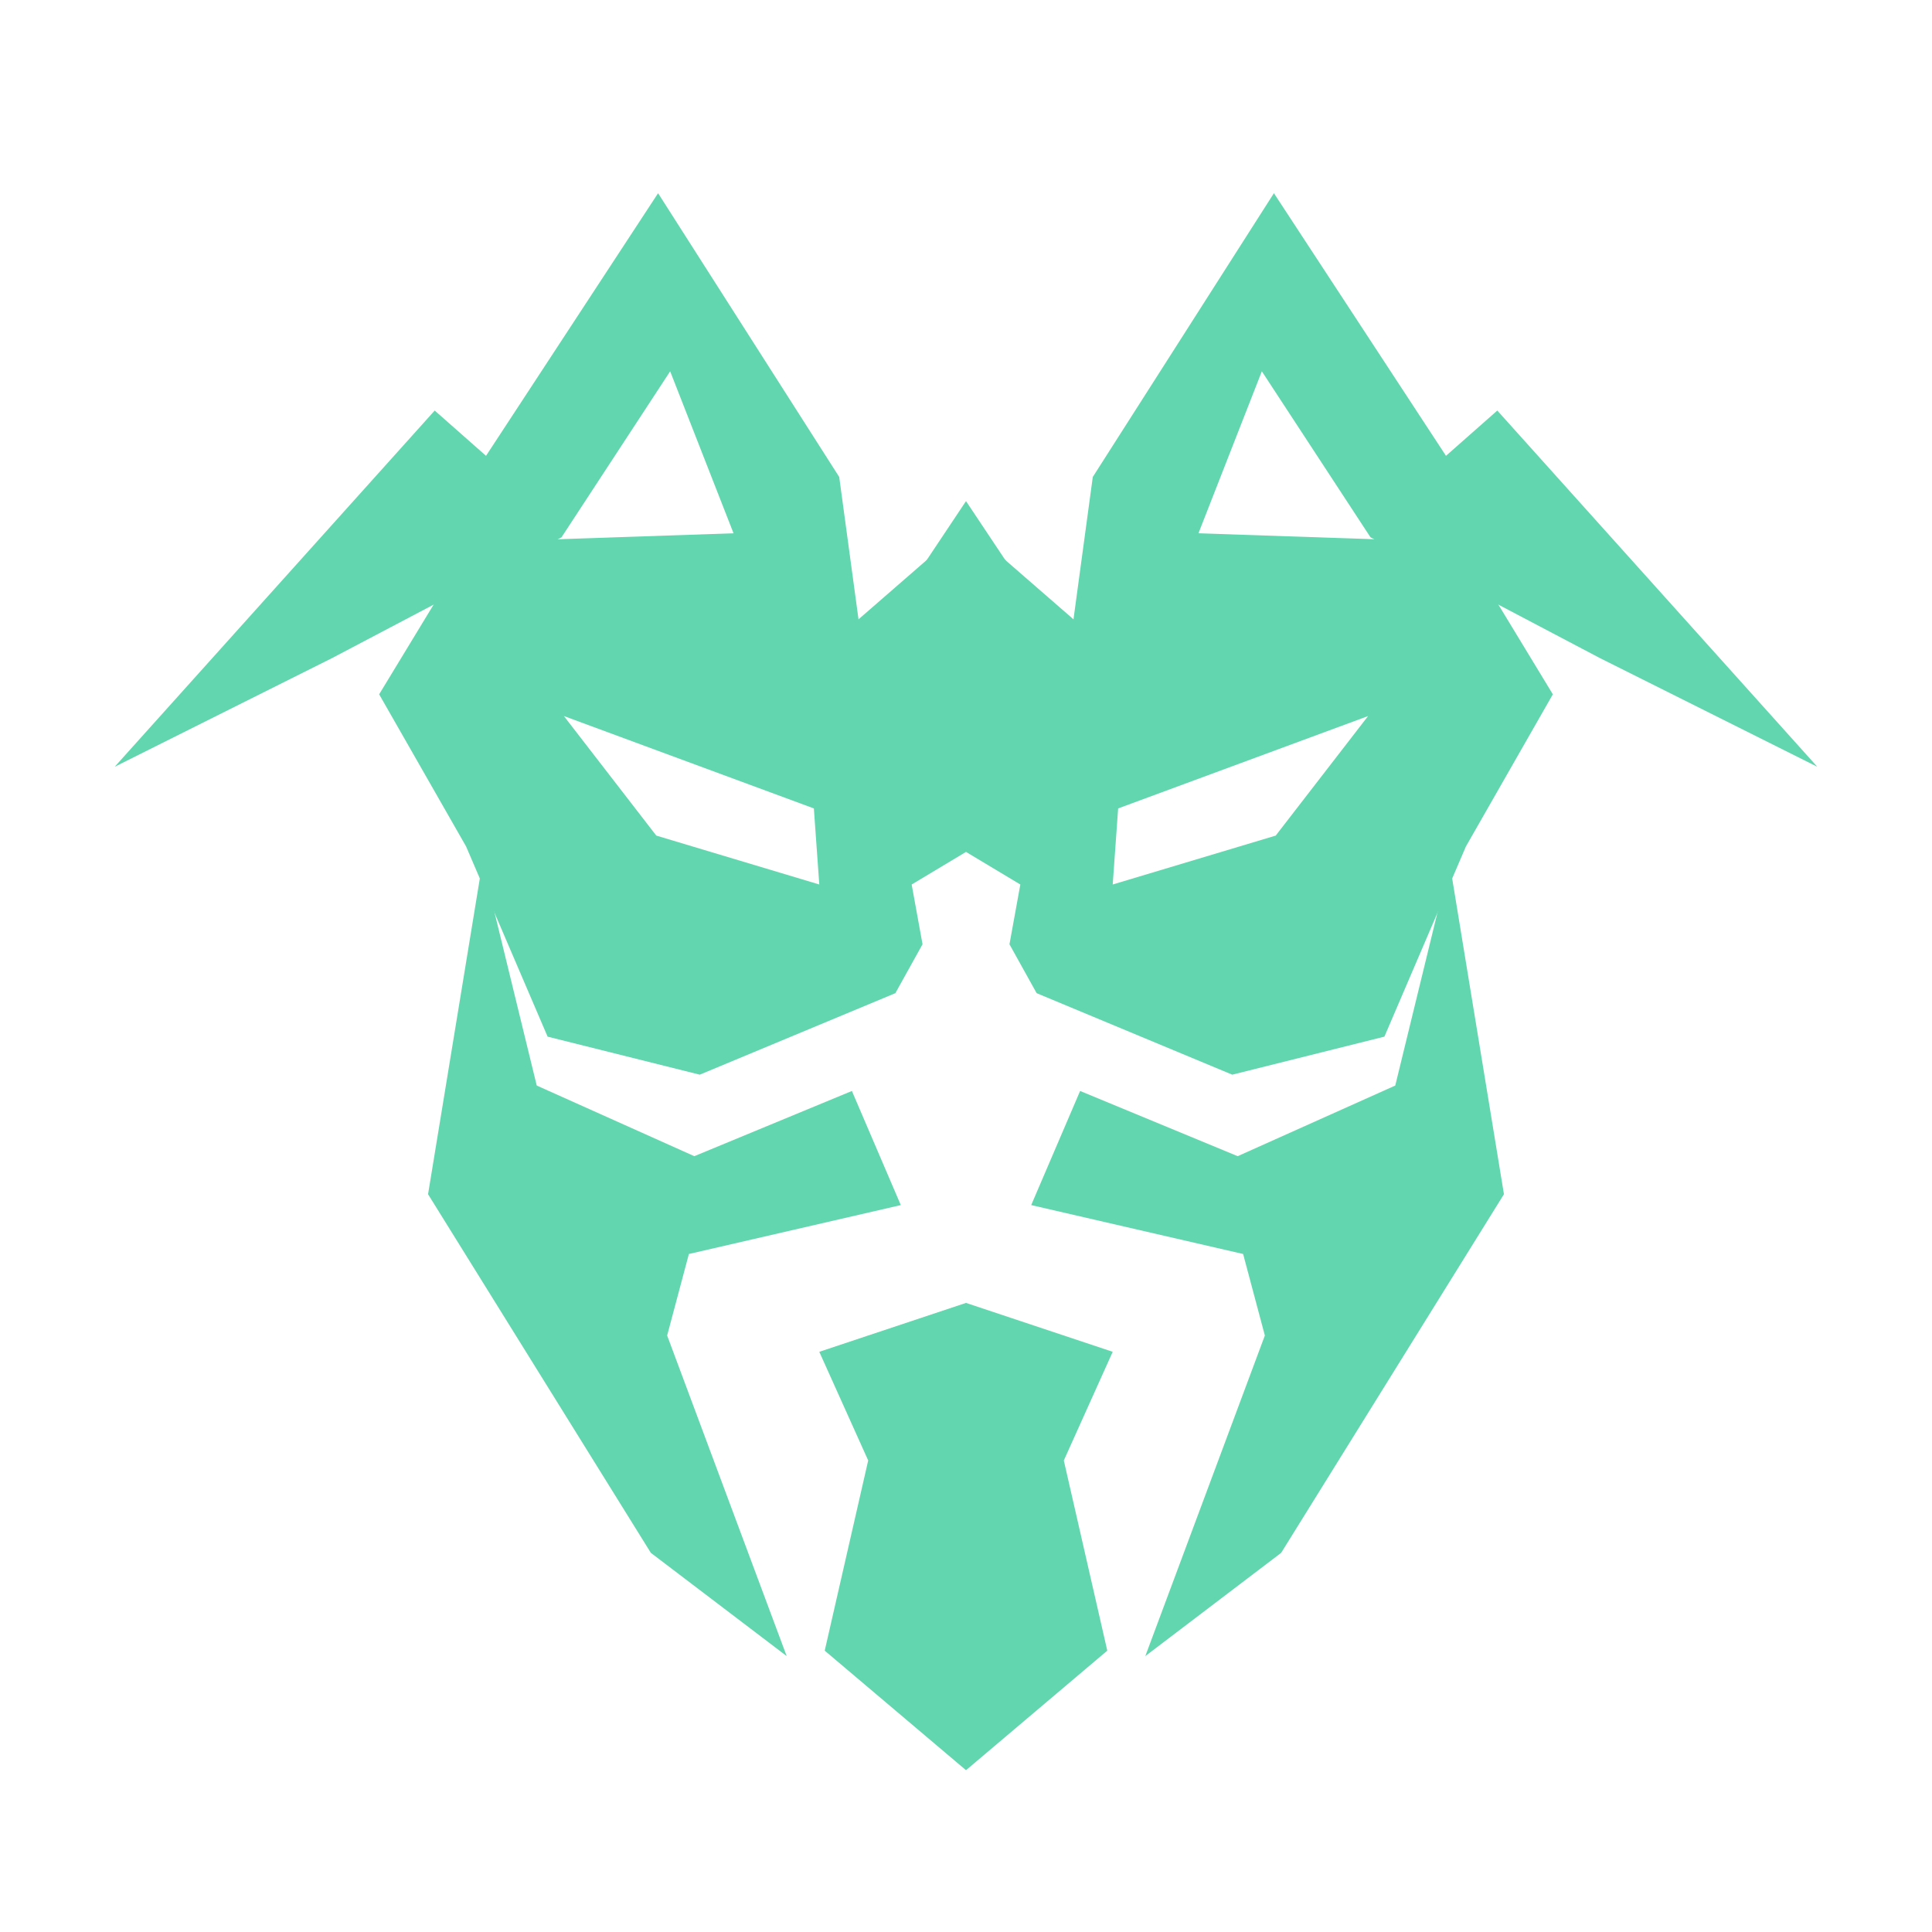
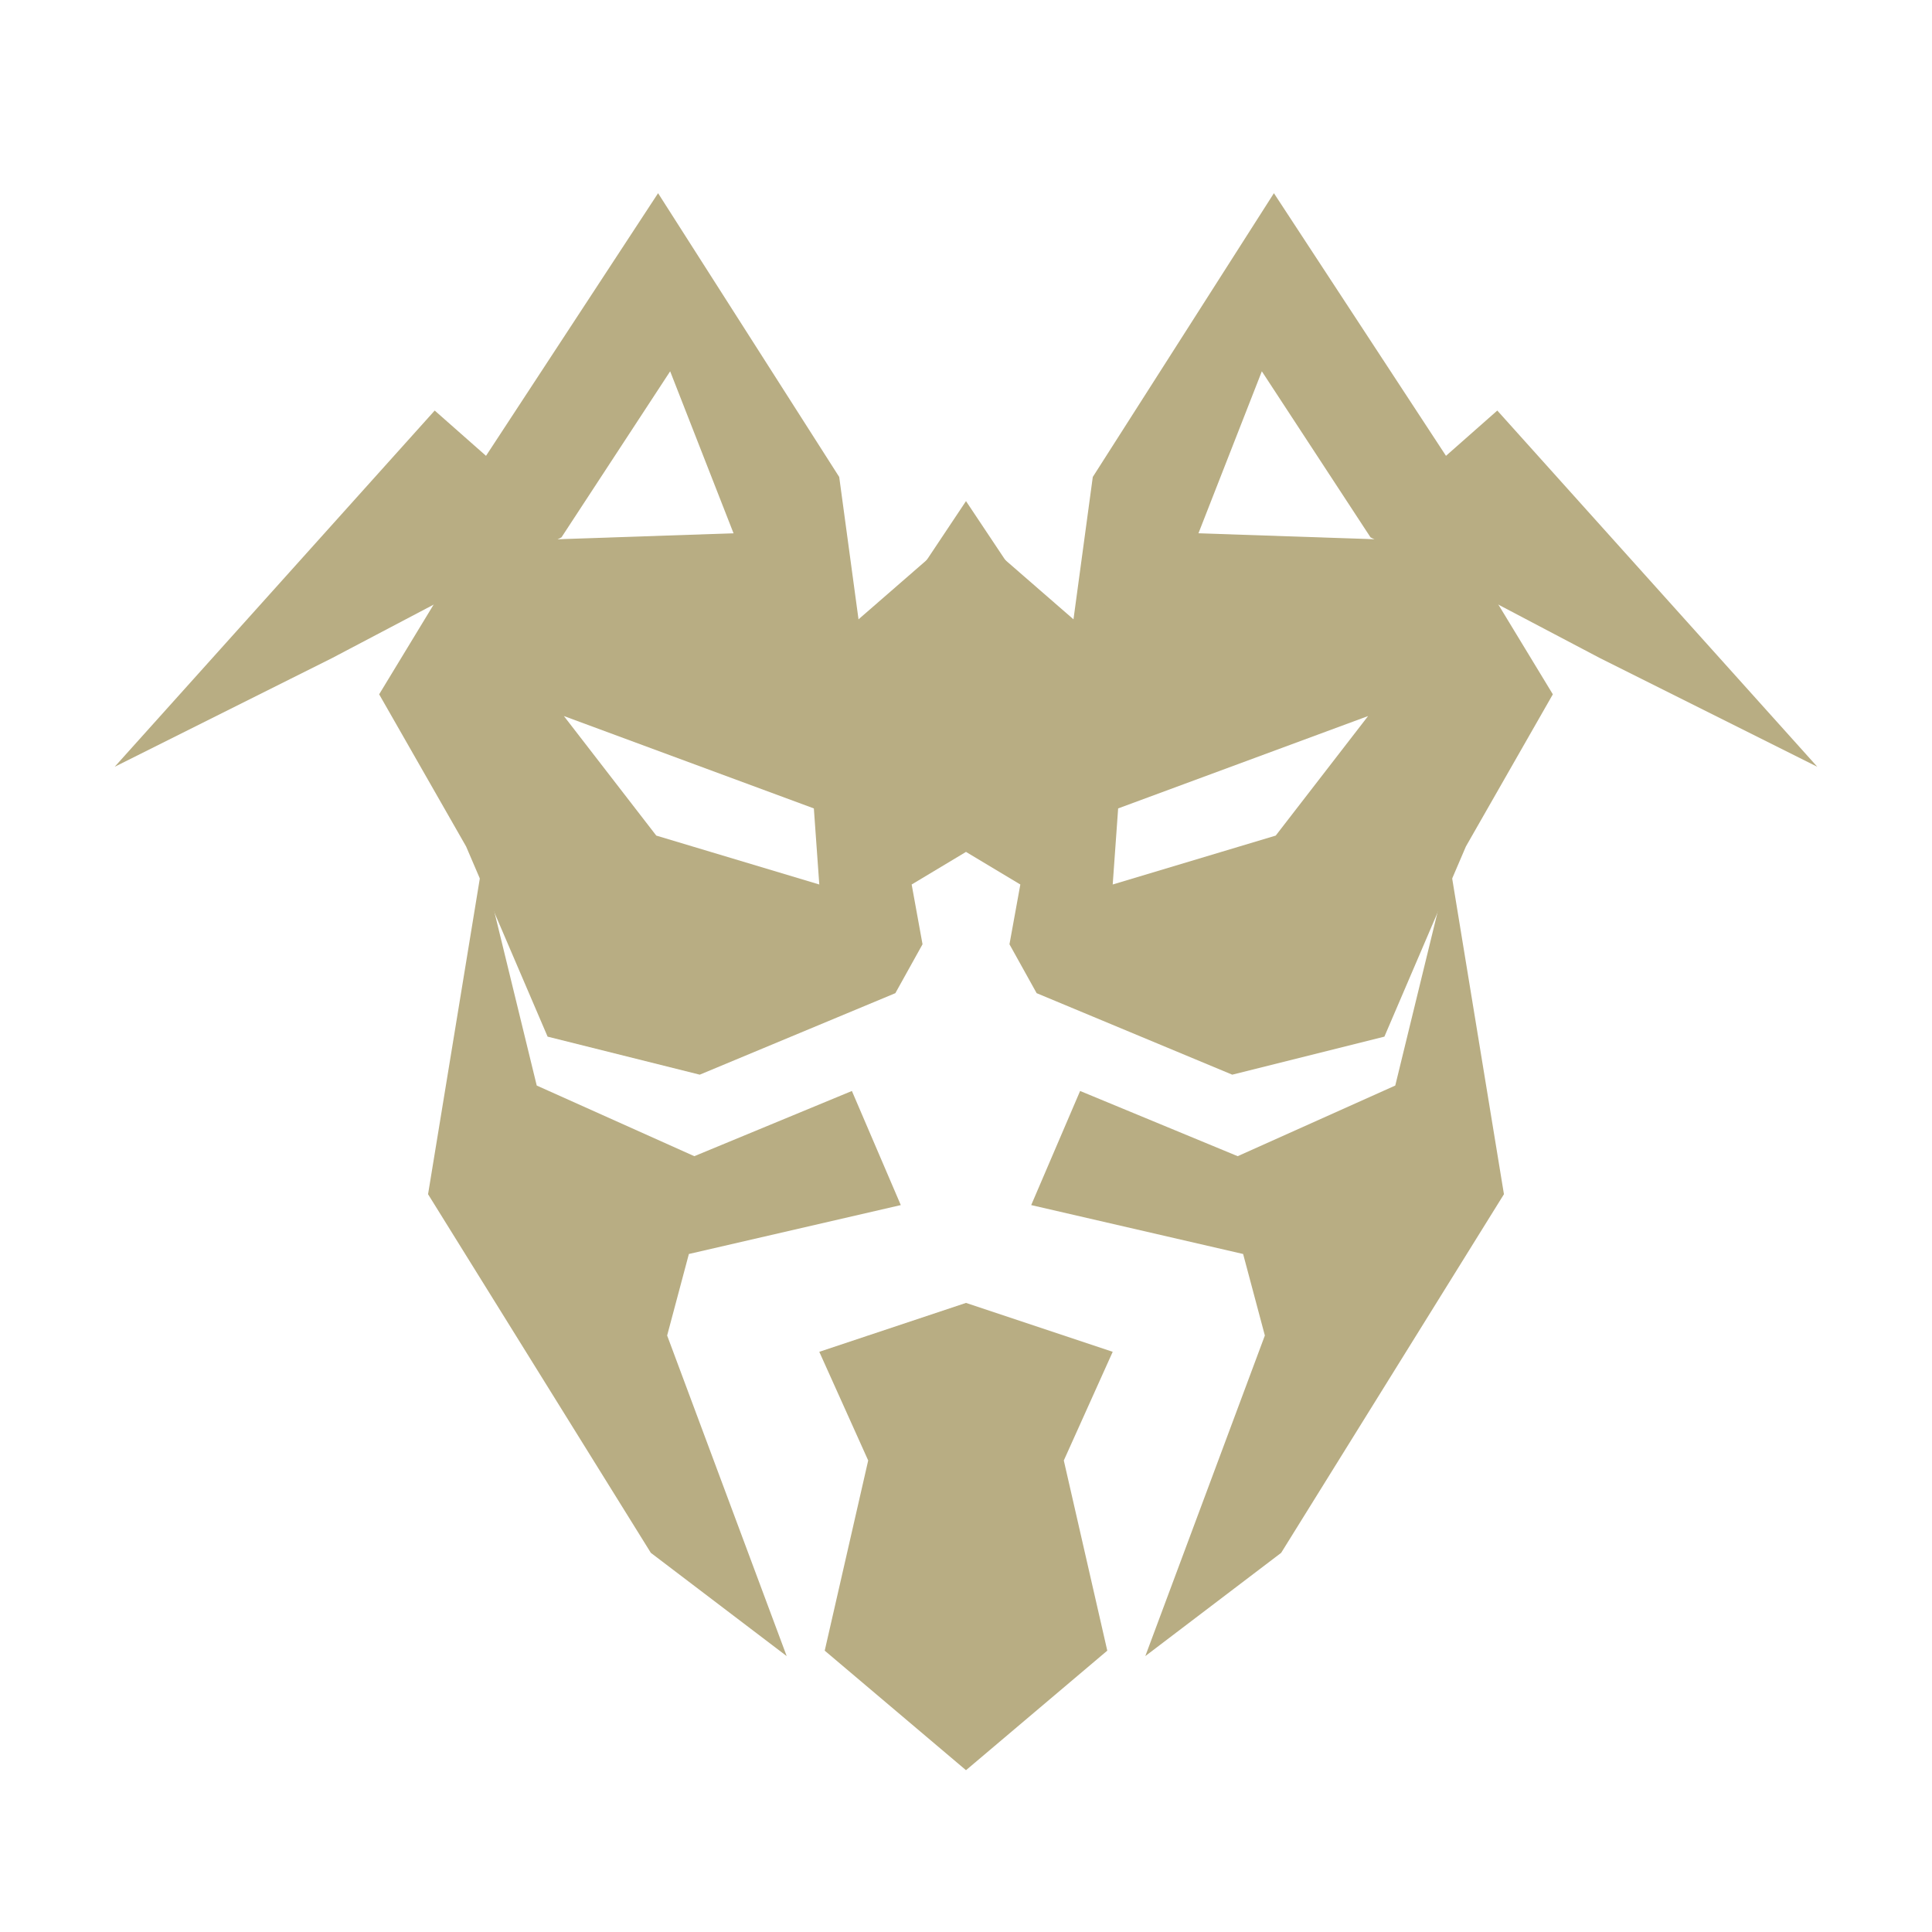
<svg xmlns="http://www.w3.org/2000/svg" viewBox="0 0 640 640" fill="none" role="img" aria-labelledby="title">
-   <g fill="#62D6AE">
+   <g fill="#B8AD83">
    <path d="M38 254 144 136 161 151 218 64 278 158 286 217 320 166 354 217 362 158 422 64 479 151 496 136 602 254 530 218 454 178 418 123 382 215 358 265 320 225 282 265 258 215 222 123 186 178 110 218Z" />
  </g>
-   <g fill="#62D6AE" transform="translate(89.6 50) scale(.9)">
+   <g fill="#B8AD83" transform="translate(89.6 50) scale(.9)">
    <path fill-rule="evenodd" d="M256 138 302 178 320 140 438 144 472 200 440 256 410 326 354 340 282 310 272 292 276 270 256 258 236 270 240 292 230 310 158 340 102 326 72 256 40 200 74 144 192 140 210 178ZM108 208 142 252 202 270 200 242ZM404 208 370 252 310 270 312 242Z" />
    <path d="m78 262 20 82 58 26 58-24 18 42-78 18-8 30 44 118-50-38-82-132 20-122Zm356 0-20 82-58 26-58-24-18 42 78 18 8 30-44 118 50-38 82-132-20-122ZM256 424l-54 18 18 40-16 70 52 44 52-44-16-70 18-40Z" />
  </g>
</svg>
